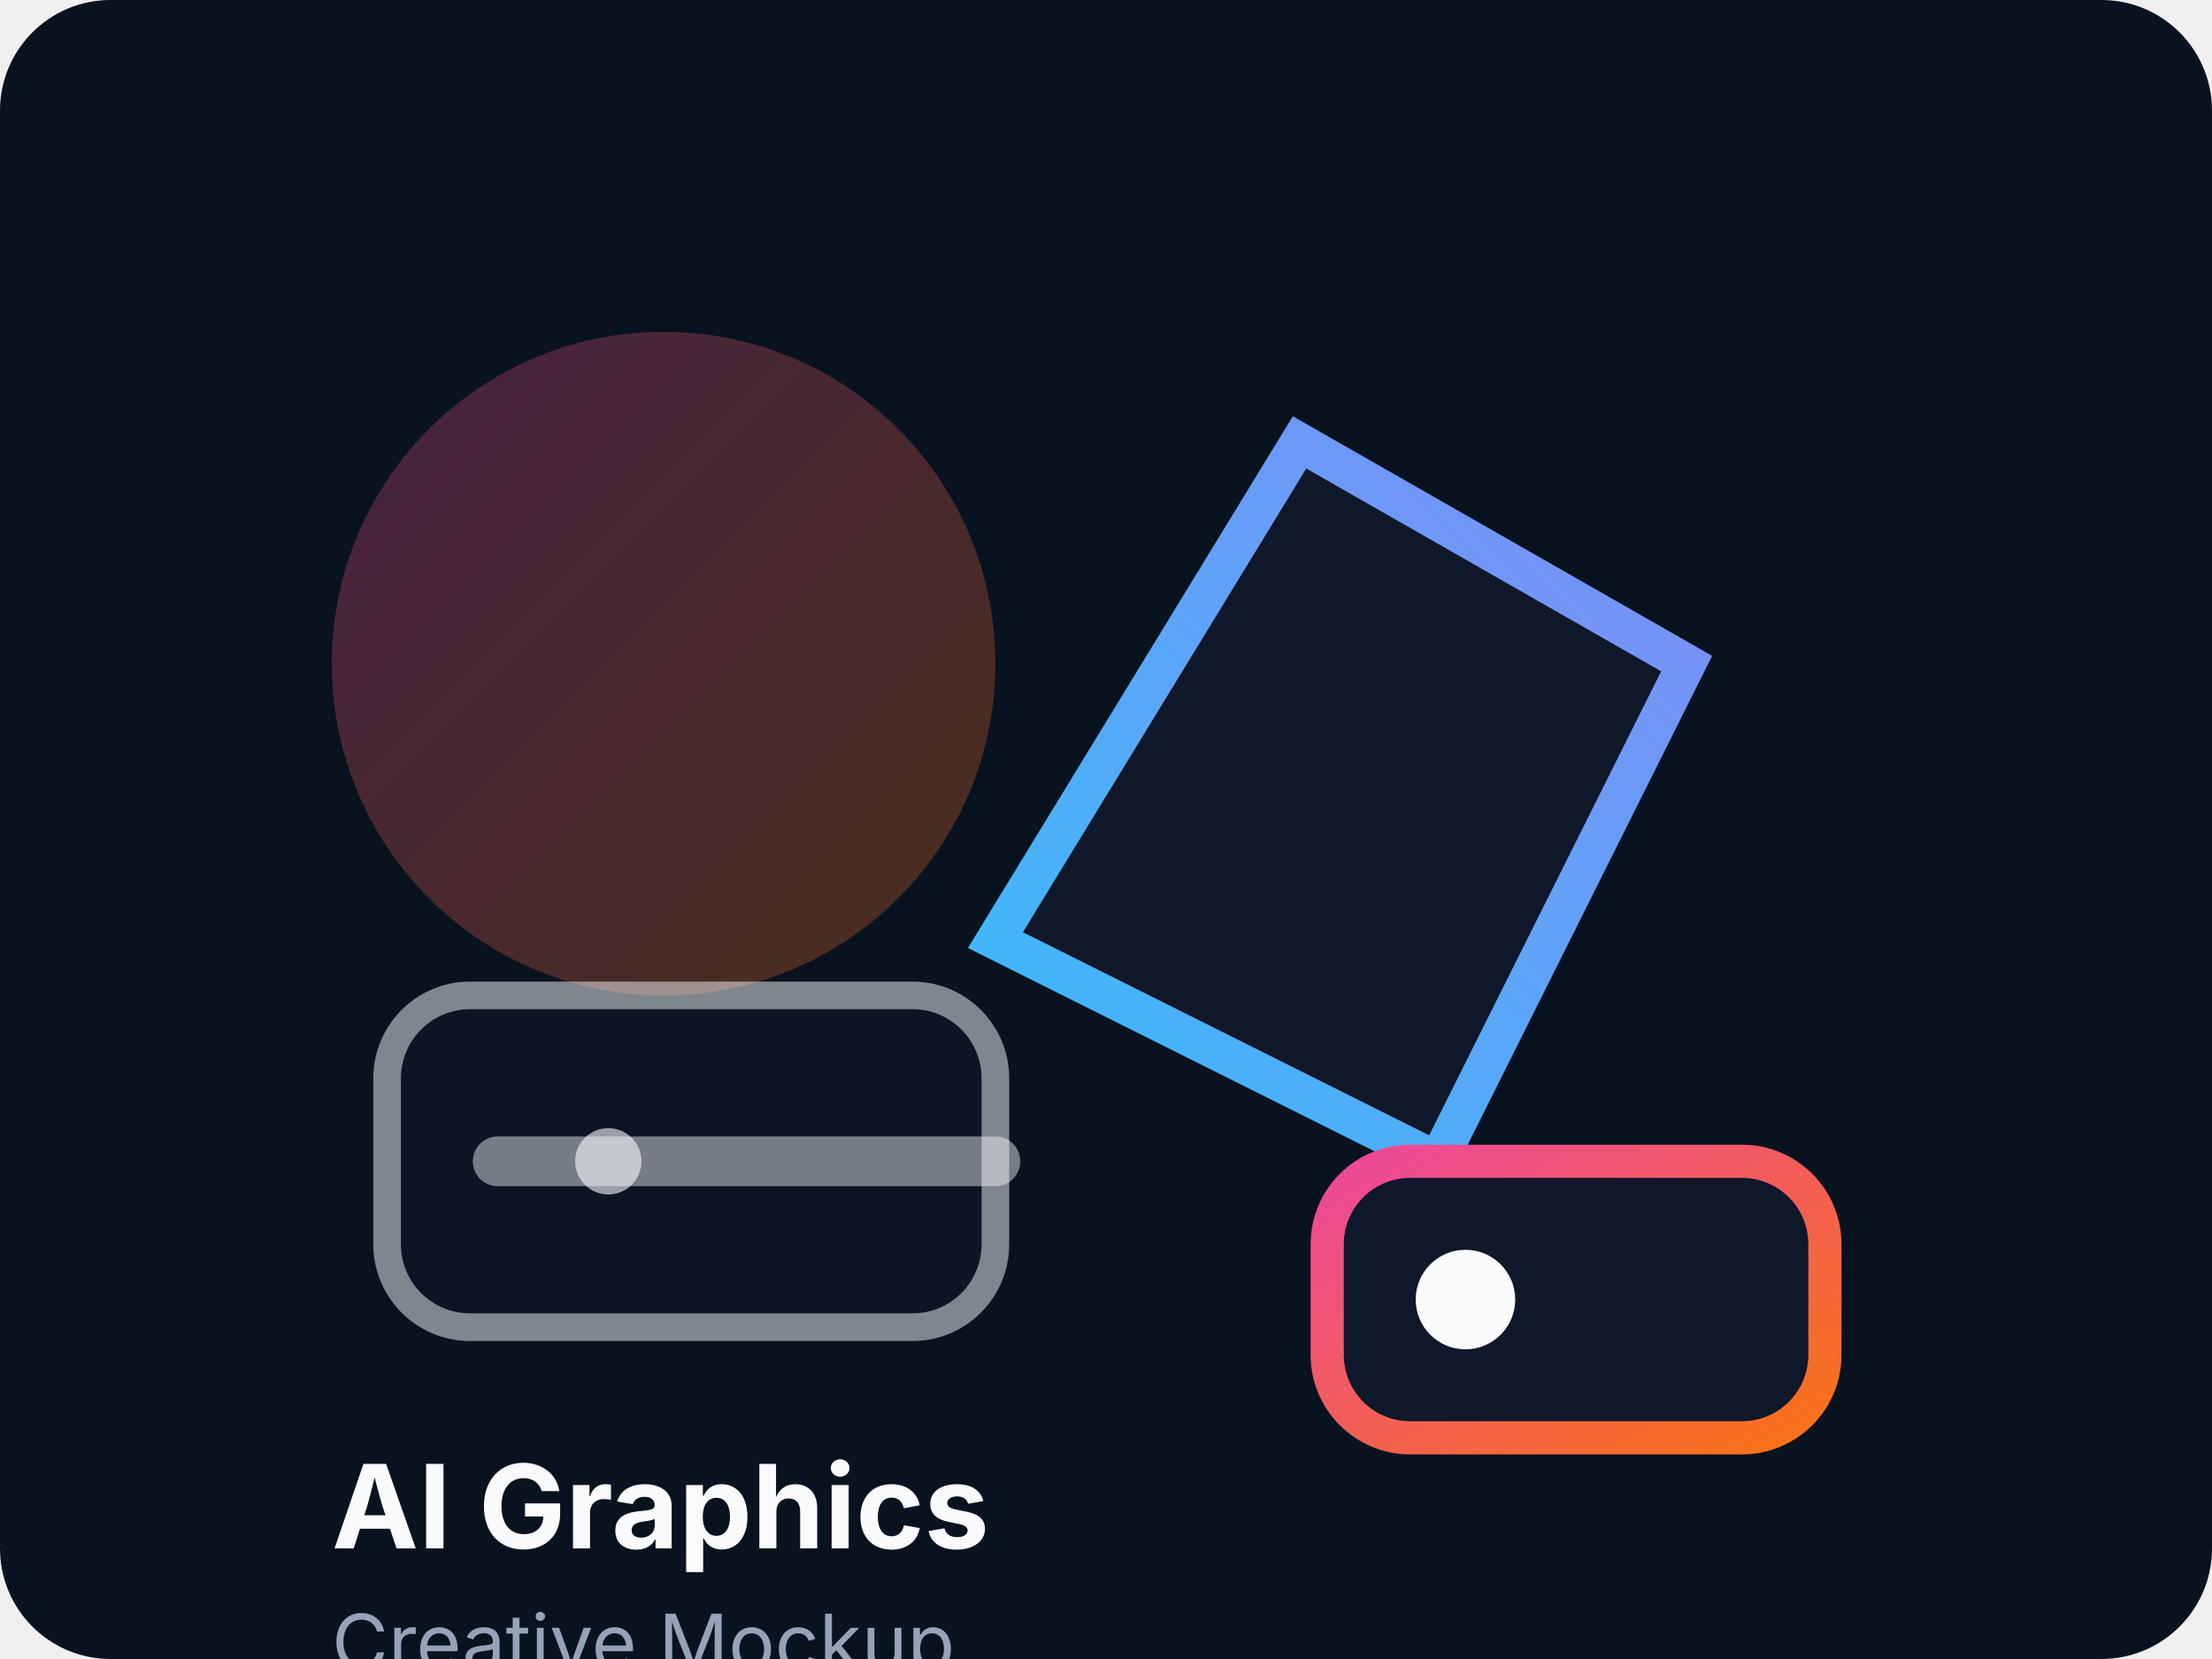
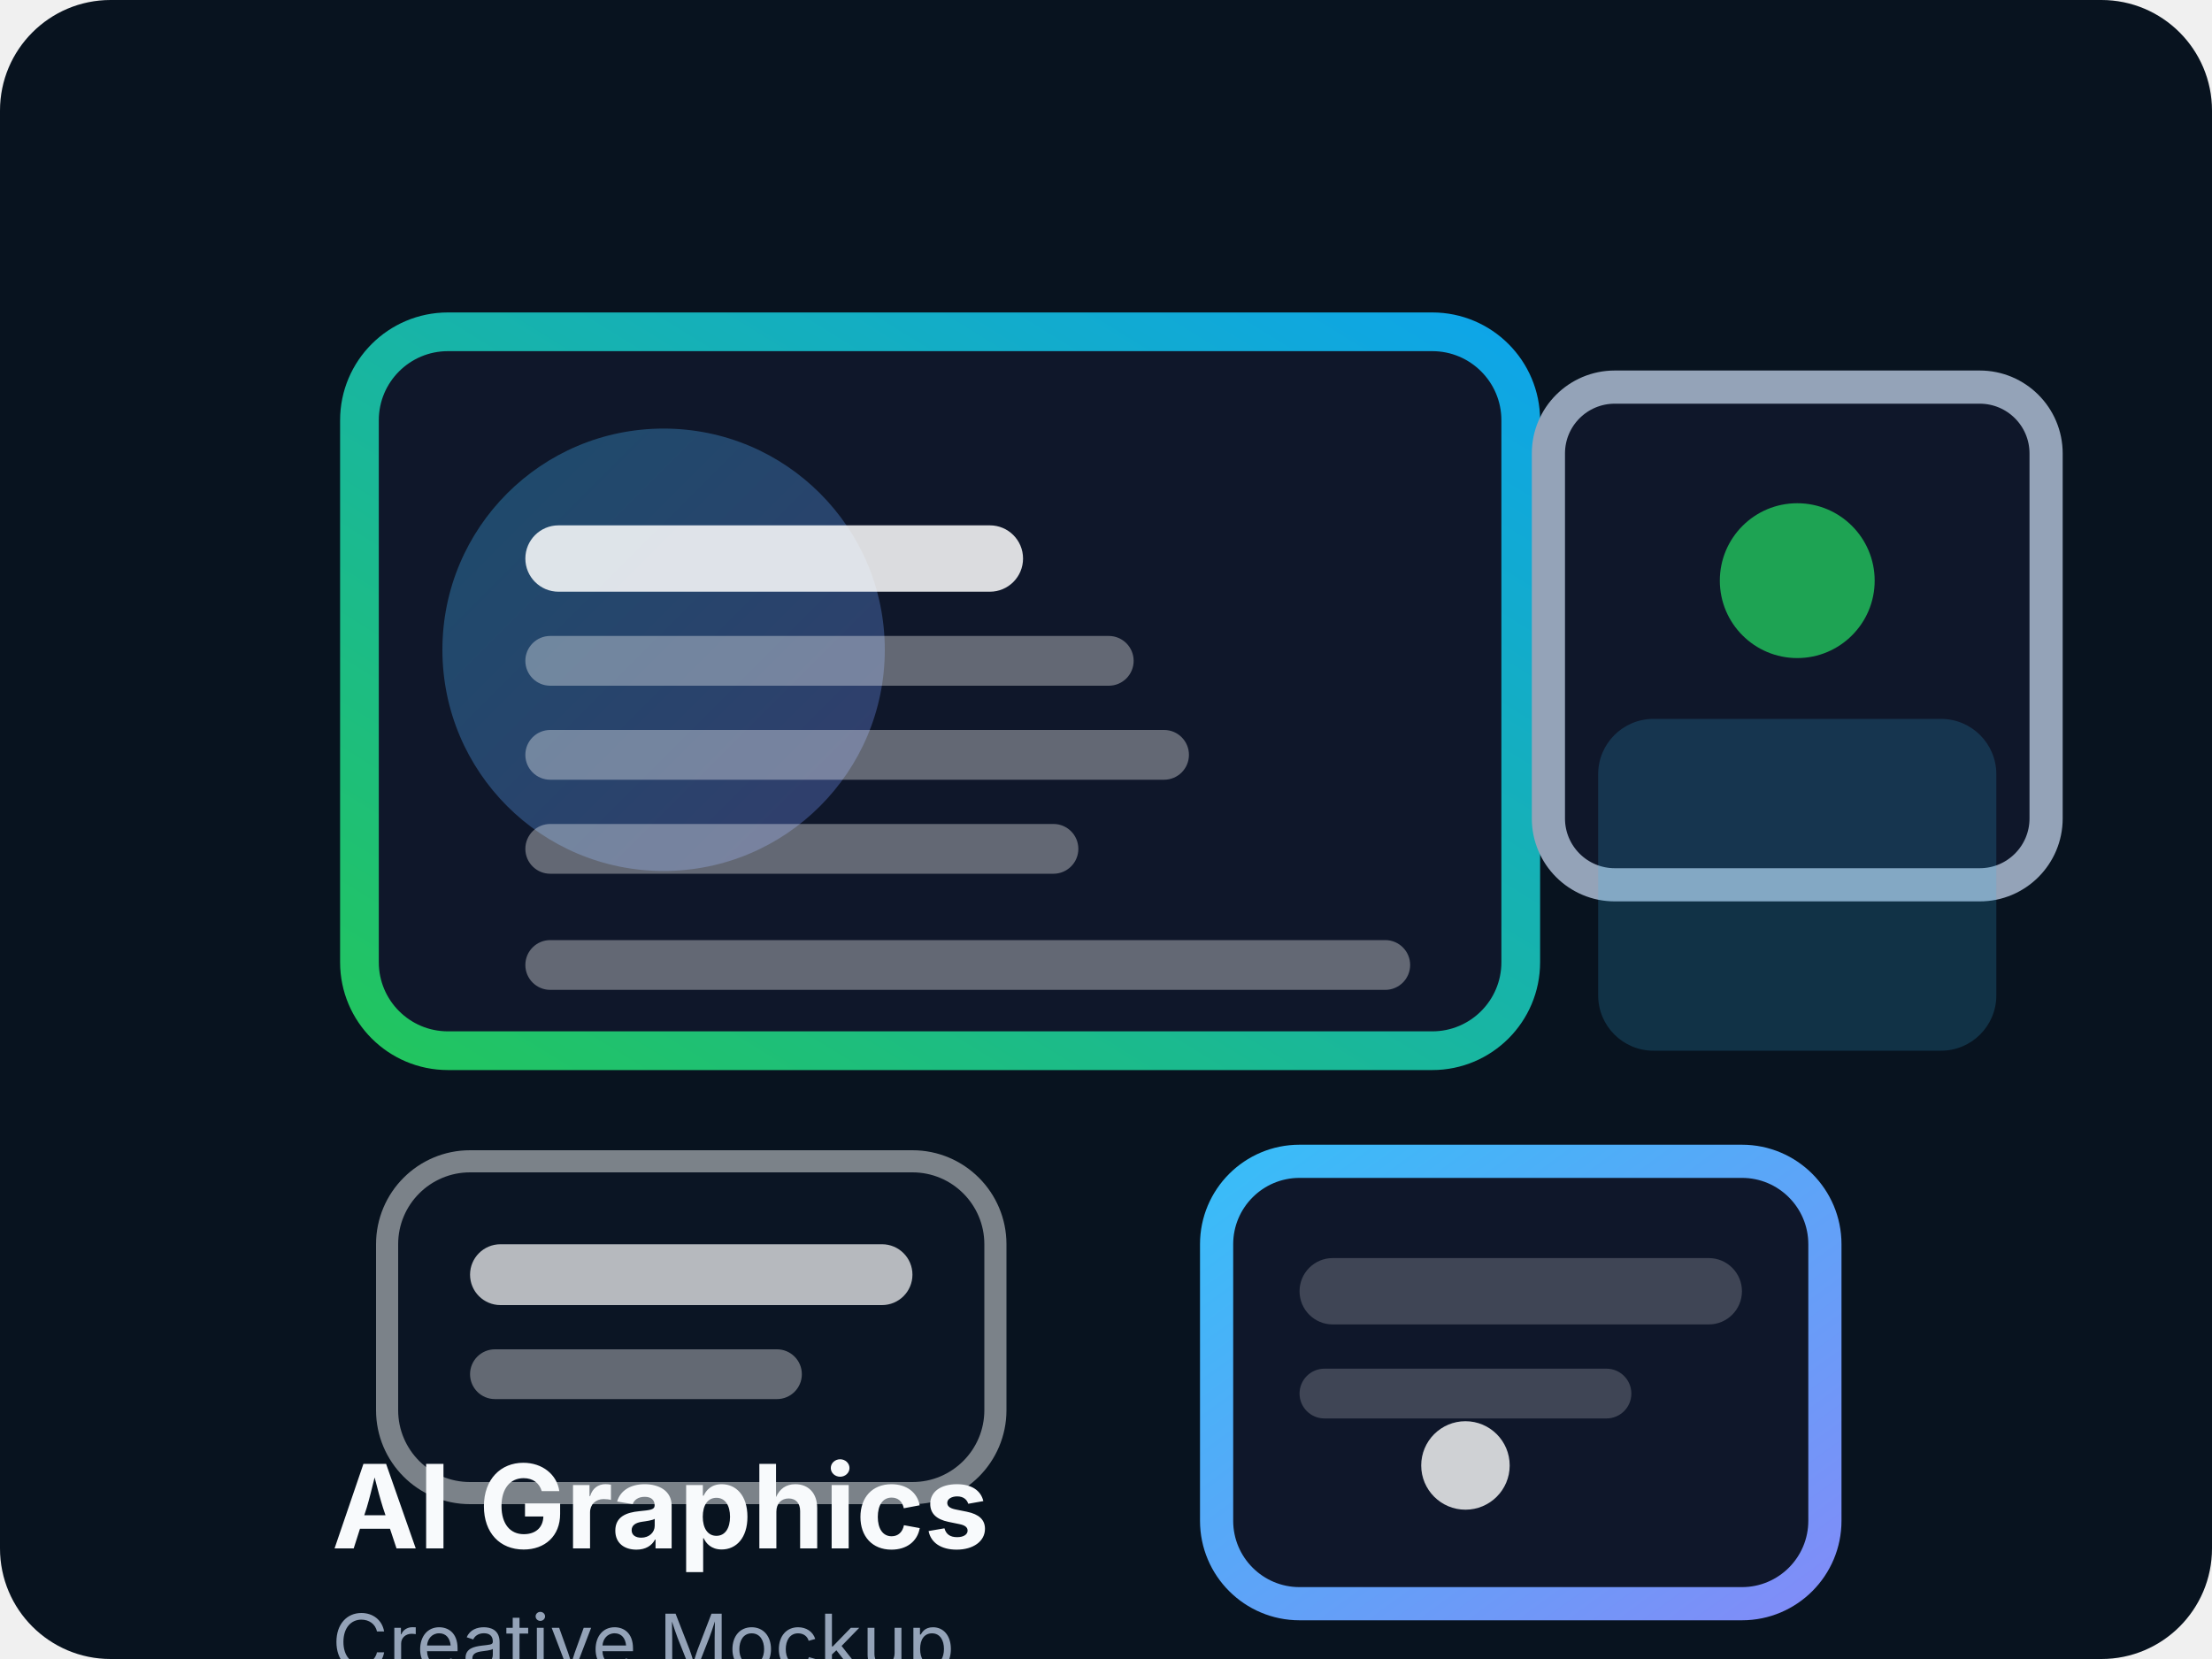
<svg xmlns="http://www.w3.org/2000/svg" viewBox="0 0 800 600">
  <defs>
    <linearGradient id="gg1" x1="0" x2="1" y1="0" y2="1">
-       <stop offset="0%" stop-color="#ec4899" />
-       <stop offset="100%" stop-color="#f97316" />
-     </linearGradient>
-     <linearGradient id="gg2" x1="0" x2="1" y1="1" y2="0">
      <stop offset="0%" stop-color="#38bdf8" />
      <stop offset="100%" stop-color="#818cf8" />
    </linearGradient>
+     <linearGradient id="gg2" x1="0" x2="1" y1="1" y2="0">
+       <stop offset="0%" stop-color="#22c55e" />
+       <stop offset="100%" stop-color="#0ea5e9" />
+     </linearGradient>
  </defs>
  <rect width="800" height="600" rx="40" fill="#08131f" />
-   <circle cx="240" cy="240" r="120" fill="url(#gg1)" opacity="0.28" />
-   <polygon points="470,160 610,240 520,420 360,340" fill="#0f172a" stroke="url(#gg2)" stroke-width="14" />
-   <rect x="140" y="360" width="220" height="120" rx="30" fill="#0f172a" stroke="#f8fafc" stroke-width="10" opacity="0.5" />
-   <rect x="480" y="420" width="180" height="100" rx="30" fill="#0f172a" stroke="url(#gg1)" stroke-width="12" />
-   <circle cx="530" cy="470" r="18" fill="#f8fafc" />
-   <path d="M180 420h180" stroke="#f8fafc" stroke-width="18" stroke-linecap="round" opacity="0.45" />
-   <circle cx="220" cy="420" r="12" fill="#f8fafc" opacity="0.6" />
+   <rect x="130" y="120" width="420" height="260" rx="32" fill="#0f172a" stroke="url(#gg2)" stroke-width="14" />
+   <circle cx="240" cy="235" r="80" fill="url(#gg1)" opacity="0.32" />
+   <rect x="190" y="190" width="180" height="24" rx="12" fill="#ffffff" opacity="0.85" />
+   <rect x="190" y="230" width="220" height="18" rx="9" fill="#ffffff" opacity="0.35" />
+   <rect x="190" y="264" width="240" height="18" rx="9" fill="#ffffff" opacity="0.35" />
+   <rect x="190" y="298" width="200" height="18" rx="9" fill="#ffffff" opacity="0.35" />
+   <rect x="190" y="340" width="320" height="18" rx="9" fill="#ffffff" opacity="0.35" />
+   <rect x="560" y="140" width="180" height="180" rx="24" fill="#0f172a" stroke="#94a3b8" stroke-width="12" />
+   <circle cx="650" cy="210" r="28" fill="#22c55e" opacity="0.8" />
+   <rect x="578" y="260" width="144" height="120" rx="20" fill="#38bdf8" opacity="0.18" />
+   <rect x="140" y="420" width="220" height="120" rx="30" fill="#0f172a" stroke="#f8fafc" stroke-width="8" opacity="0.48" />
+   <rect x="170" y="450" width="160" height="22" rx="11" fill="#ffffff" opacity="0.7" />
+   <rect x="170" y="488" width="120" height="18" rx="9" fill="#ffffff" opacity="0.36" />
+   <rect x="440" y="420" width="220" height="160" rx="30" fill="#0f172a" stroke="url(#gg1)" stroke-width="12" />
+   <rect x="470" y="455" width="160" height="24" rx="12" fill="#ffffff" opacity="0.2" />
+   <rect x="470" y="495" width="120" height="18" rx="9" fill="#ffffff" opacity="0.2" />
+   <circle cx="530" cy="530" r="16" fill="#ffffff" opacity="0.8" />
  <text x="120" y="560" fill="#f8fafc" font-family="Inter, sans-serif" font-size="42" font-weight="700">AI Graphics</text>
  <text x="120" y="604" fill="#94a3b8" font-family="Inter, sans-serif" font-size="28">Creative Mockup</text>
</svg>
